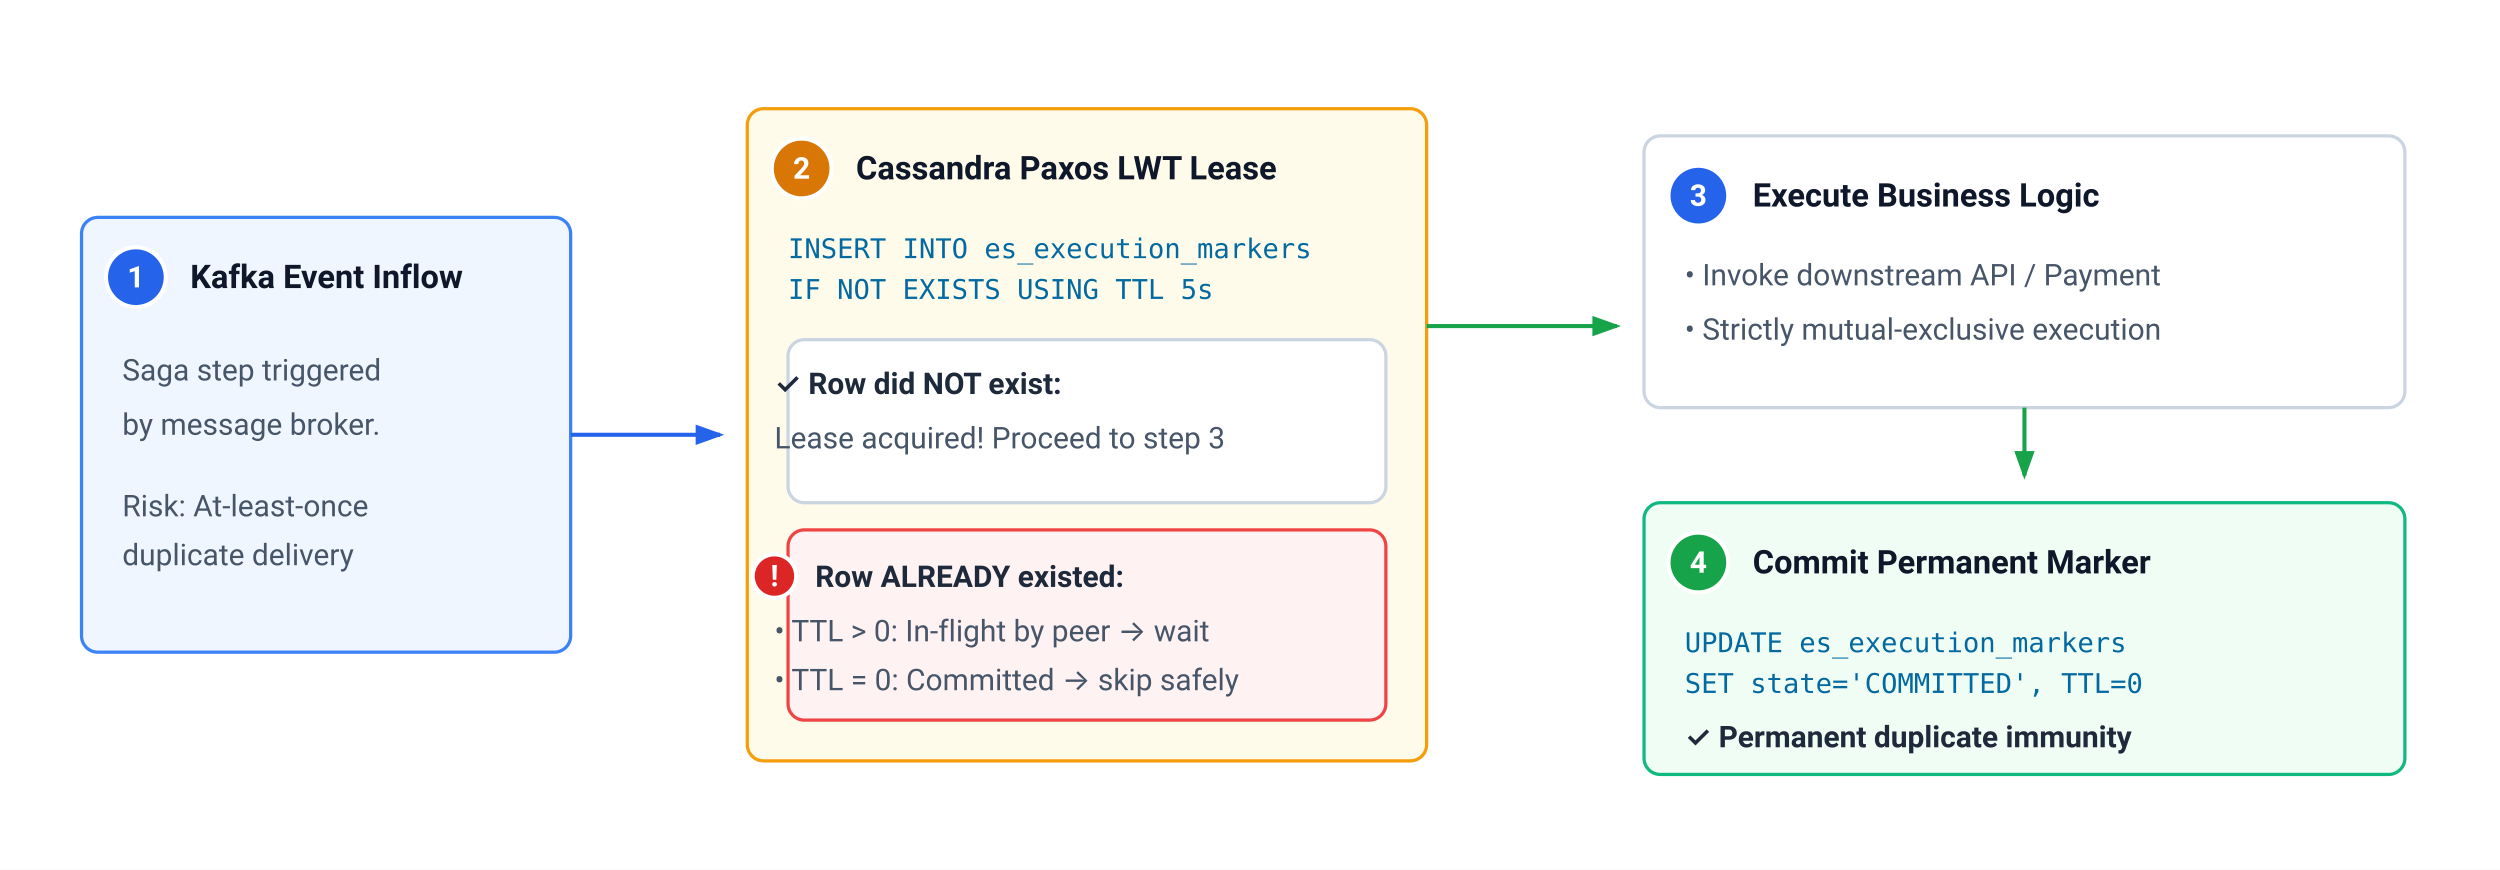
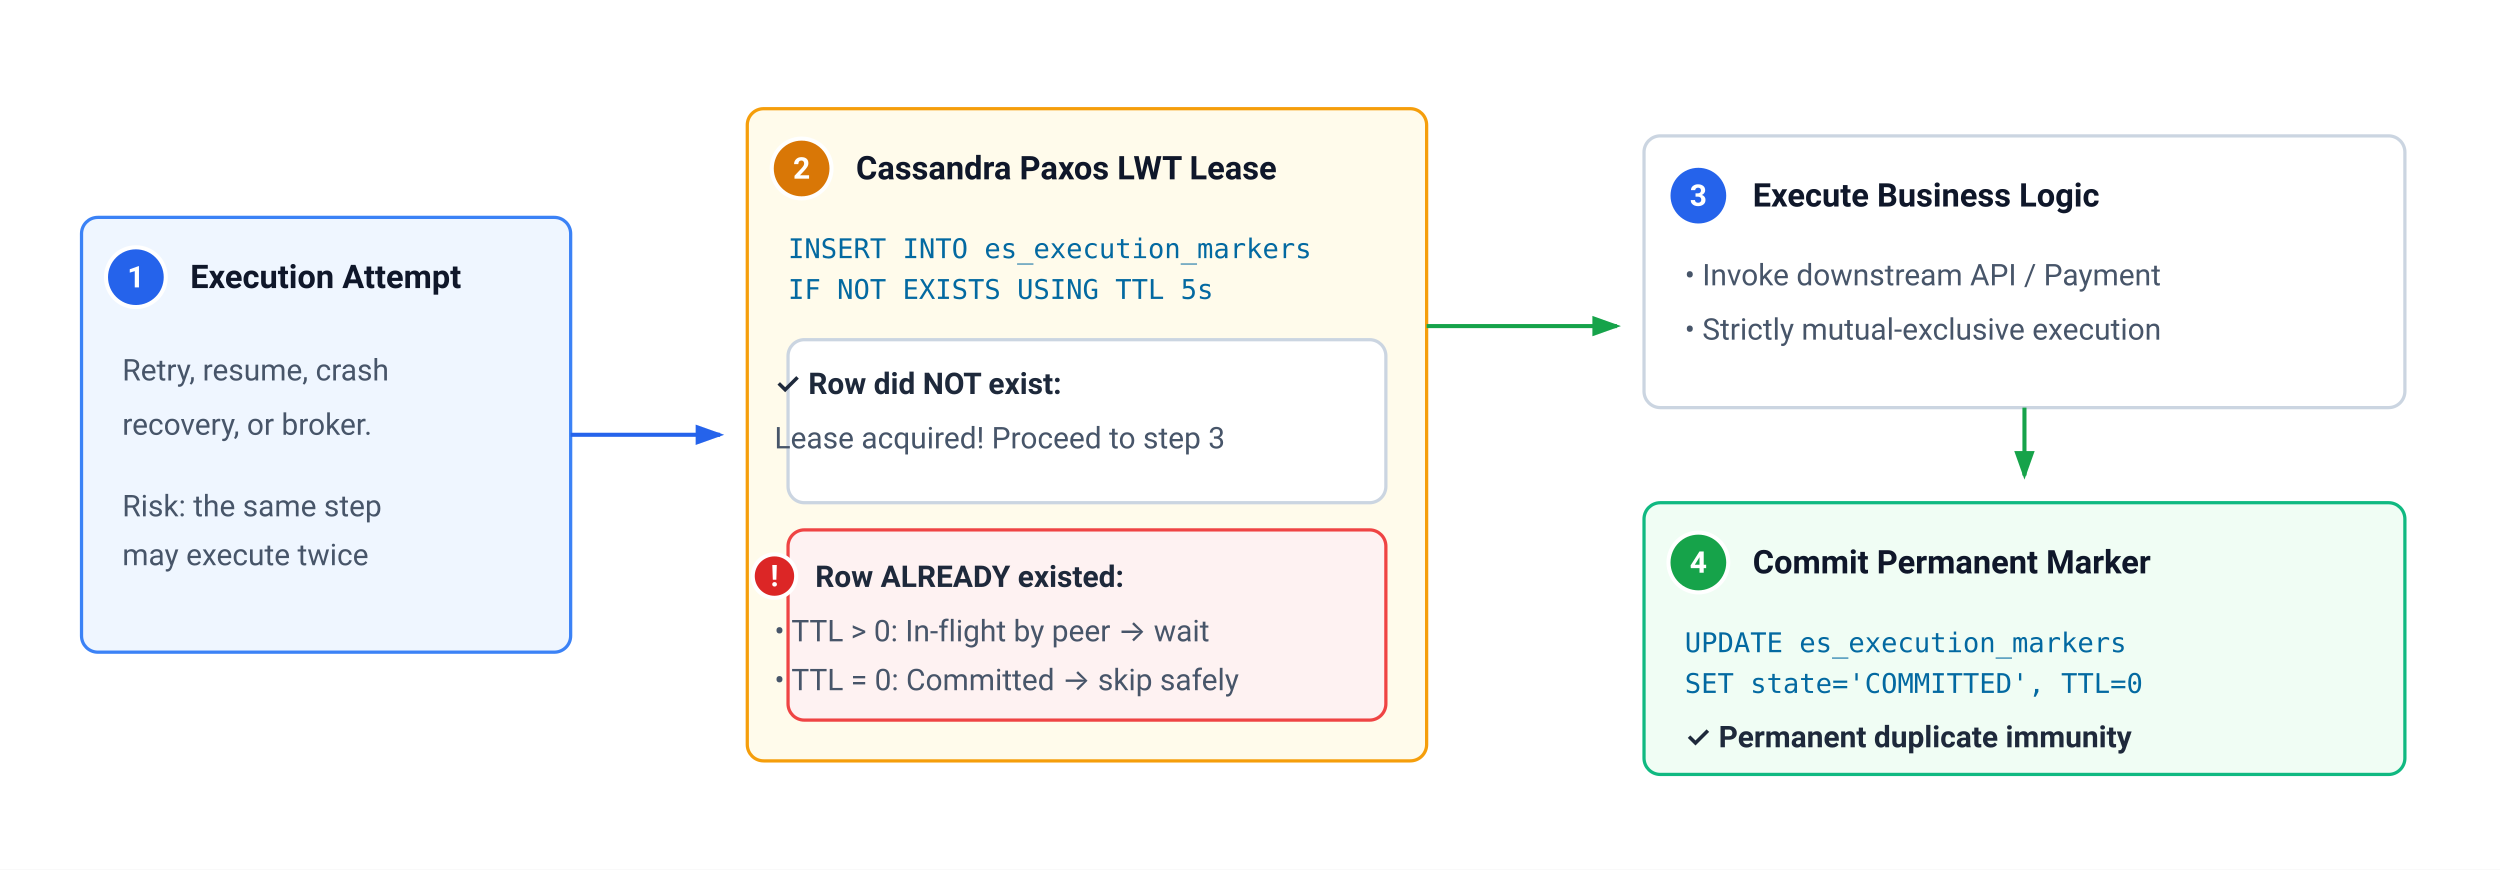
<svg xmlns="http://www.w3.org/2000/svg" viewBox="0 0 920 320" width="920px" height="320px">
  <defs>
    <style>
      .canvas-title { font-family: -apple-system, BlinkMacSystemFont, "Segoe UI", Roboto, sans-serif; font-size: 14px; font-weight: 700; fill: #0f172a; }
      .group-title { font-family: -apple-system, BlinkMacSystemFont, "Segoe UI", Roboto, sans-serif; font-size: 11.5px; font-weight: 700; fill: #334155; letter-spacing: 0.5px; }
      .box-title { font-family: -apple-system, BlinkMacSystemFont, "Segoe UI", Roboto, sans-serif; font-size: 12px; font-weight: 600; fill: #0f172a; }
      .subtext { font-family: -apple-system, BlinkMacSystemFont, "Segoe UI", Roboto, sans-serif; font-size: 11px; fill: #475569; }
      .subtext-bold { font-family: -apple-system, BlinkMacSystemFont, "Segoe UI", Roboto, sans-serif; font-size: 11px; font-weight: 600; fill: #1e293b; }
      .code { font-family: "SFMono-Regular", Consolas, Menlo, monospace; font-size: 10px; fill: #0369a1; }
      .badge-text { font-family: -apple-system, BlinkMacSystemFont, "Segoe UI", Roboto, sans-serif; font-size: 11px; font-weight: 700; fill: #ffffff; text-anchor: middle; dominant-baseline: central; }
      
      .box-container { fill: #f8fafc; stroke: #cbd5e1; stroke-width: 1.5; stroke-dasharray: 4,4; rx: 8; }
      .box-white { fill: #ffffff; stroke: #cbd5e1; stroke-width: 1.2; rx: 6; }
      .box-blue { fill: #eff6ff; stroke: #3b82f6; stroke-width: 1.2; rx: 6; }
      .box-amber { fill: #fffbeb; stroke: #f59e0b; stroke-width: 1.2; rx: 6; }
      .box-emerald { fill: #f0fdf4; stroke: #10b981; stroke-width: 1.2; rx: 6; }
      .box-purple { fill: #f5f3ff; stroke: #8b5cf6; stroke-width: 1.2; rx: 6; }
      .box-rose { fill: #fef2f2; stroke: #ef4444; stroke-width: 1.2; rx: 6; }
      
      .badge-blue { fill: #2563eb; stroke: #ffffff; stroke-width: 1.5; }
      .badge-emerald { fill: #16a34a; stroke: #ffffff; stroke-width: 1.5; }
      .badge-amber { fill: #d97706; stroke: #ffffff; stroke-width: 1.5; }
      .badge-purple { fill: #7c3aed; stroke: #ffffff; stroke-width: 1.5; }
      .badge-rose { fill: #dc2626; stroke: #ffffff; stroke-width: 1.5; }
      
      .arrow { stroke: #64748b; stroke-width: 1.5; fill: none; marker-end: url(#arrowhead); }
      .arrow-blue { stroke: #2563eb; stroke-width: 1.5; fill: none; marker-end: url(#arrowhead-blue); }
      .arrow-emerald { stroke: #16a34a; stroke-width: 1.5; fill: none; marker-end: url(#arrowhead-emerald); }
      .arrow-rose { stroke: #dc2626; stroke-width: 1.5; stroke-dasharray: 4,3; fill: none; marker-end: url(#arrowhead-rose); }
    </style>
    <marker id="arrowhead" markerWidth="7" markerHeight="5" refX="6" refY="2.5" orient="auto">
      <polygon points="0 0, 7 2.5, 0 5" fill="#64748b" />
    </marker>
    <marker id="arrowhead-blue" markerWidth="7" markerHeight="5" refX="6" refY="2.5" orient="auto">
      <polygon points="0 0, 7 2.5, 0 5" fill="#2563eb" />
    </marker>
    <marker id="arrowhead-emerald" markerWidth="7" markerHeight="5" refX="6" refY="2.5" orient="auto">
      <polygon points="0 0, 7 2.5, 0 5" fill="#16a34a" />
    </marker>
    <marker id="arrowhead-rose" markerWidth="7" markerHeight="5" refX="6" refY="2.5" orient="auto">
      <polygon points="0 0, 7 2.5, 0 5" fill="#dc2626" />
    </marker>
  </defs>
  <rect width="920px" height="320px" fill="#ffffff" />
  <g transform="translate(30, 80)">
    <rect width="180" height="160" class="box-blue" />
    <circle cx="20" cy="22" r="11" class="badge-blue" />
    <text x="20" y="22" class="badge-text">1</text>
-     <text x="40" y="26" class="box-title">Kafka Event Inflow</text>
-     <text x="15" y="60" class="subtext">Saga step triggered</text>
-     <text x="15" y="80" class="subtext">by message broker.</text>
-     <text x="15" y="110" class="subtext" fill="#ef4444">Risk: At-least-once</text>
-     <text x="15" y="128" class="subtext" fill="#ef4444">duplicate delivery</text>
+     <text x="40" y="26" class="box-title">Execution Attempt</text>
+     <text x="15" y="60" class="subtext">Retry, resume, crash</text>
+     <text x="15" y="80" class="subtext">recovery, or broker.</text>
+     <text x="15" y="110" class="subtext" fill="#ef4444">Risk: the same step</text>
+     <text x="15" y="128" class="subtext" fill="#ef4444">may execute twice</text>
  </g>
  <path d="M 210 160 L 265 160" class="arrow-blue" />
  <g transform="translate(275, 40)">
    <rect width="250" height="240" class="box-amber" />
    <circle cx="20" cy="22" r="11" class="badge-amber" />
    <text x="20" y="22" class="badge-text">2</text>
    <text x="40" y="26" class="box-title">Cassandra Paxos LWT Lease</text>
    <text x="15" y="55" class="code">INSERT INTO es_execution_markers</text>
    <text x="15" y="70" class="code">IF NOT EXISTS USING TTL 5s</text>
    <rect x="15" y="85" width="220" height="60" class="box-white" />
    <text x="10" y="105" class="subtext-bold" fill="#16a34a">✓ Row did NOT exist:</text>
    <text x="10" y="125" class="subtext">Lease acquired! Proceed to step 3</text>
    <rect x="15" y="155" width="220" height="70" class="box-rose" />
    <circle cx="10" cy="172" r="8" class="badge-rose" />
    <text x="10" y="172" class="badge-text" font-size="9px">!</text>
    <text x="25" y="176" class="subtext-bold" fill="#dc2626">Row ALREADY existed:</text>
    <text x="10" y="196" class="subtext">• TTL &gt; 0: In-flight by peer → wait</text>
    <text x="10" y="214" class="subtext">• TTL = 0: Committed → skip safely</text>
  </g>
  <path d="M 525 120 L 595 120" class="arrow-emerald" />
  <g transform="translate(605, 50)">
    <rect width="280" height="100" class="box-white" />
    <circle cx="20" cy="22" r="11" class="badge-blue" />
    <text x="20" y="22" class="badge-text">3</text>
    <text x="40" y="26" class="box-title">Execute Business Logic</text>
    <text x="15" y="55" class="subtext">• Invoke downstream API / Payment</text>
    <text x="15" y="75" class="subtext">• Strictly mutual-exclusive execution</text>
  </g>
  <path d="M 745 150 L 745 175" class="arrow-emerald" />
  <g transform="translate(605, 185)">
    <rect width="280" height="100" class="box-emerald" />
    <circle cx="20" cy="22" r="11" class="badge-emerald" />
    <text x="20" y="22" class="badge-text">4</text>
    <text x="40" y="26" class="box-title">Commit Permanent Marker</text>
    <text x="15" y="55" class="code">UPDATE es_execution_markers</text>
    <text x="15" y="70" class="code">SET state='COMMITTED', TTL=0</text>
    <text x="15" y="90" class="subtext-bold" fill="#16a34a">✓ Permanent duplicate immunity</text>
  </g>
</svg>
